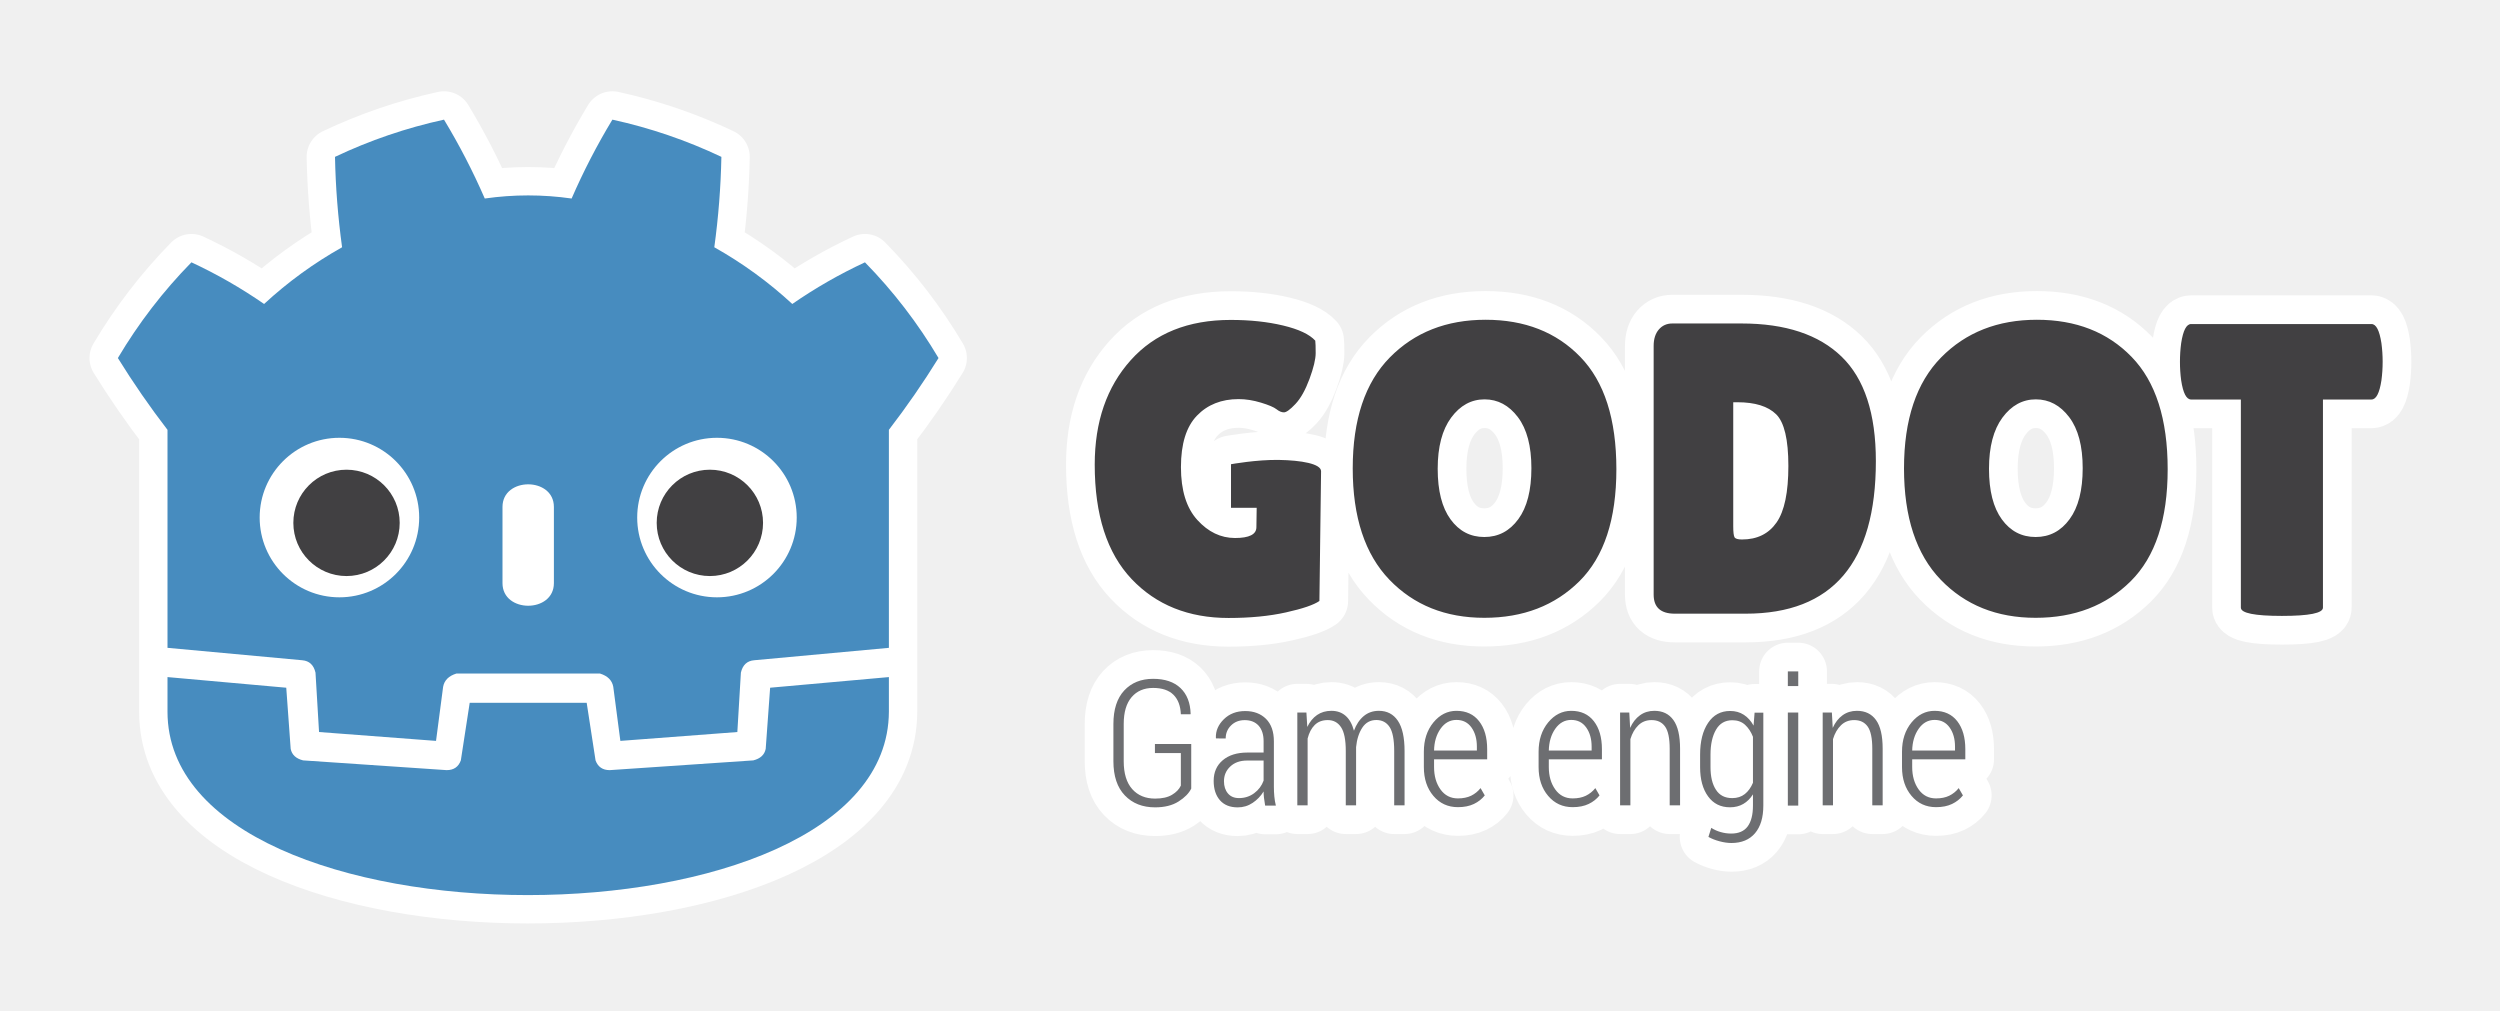
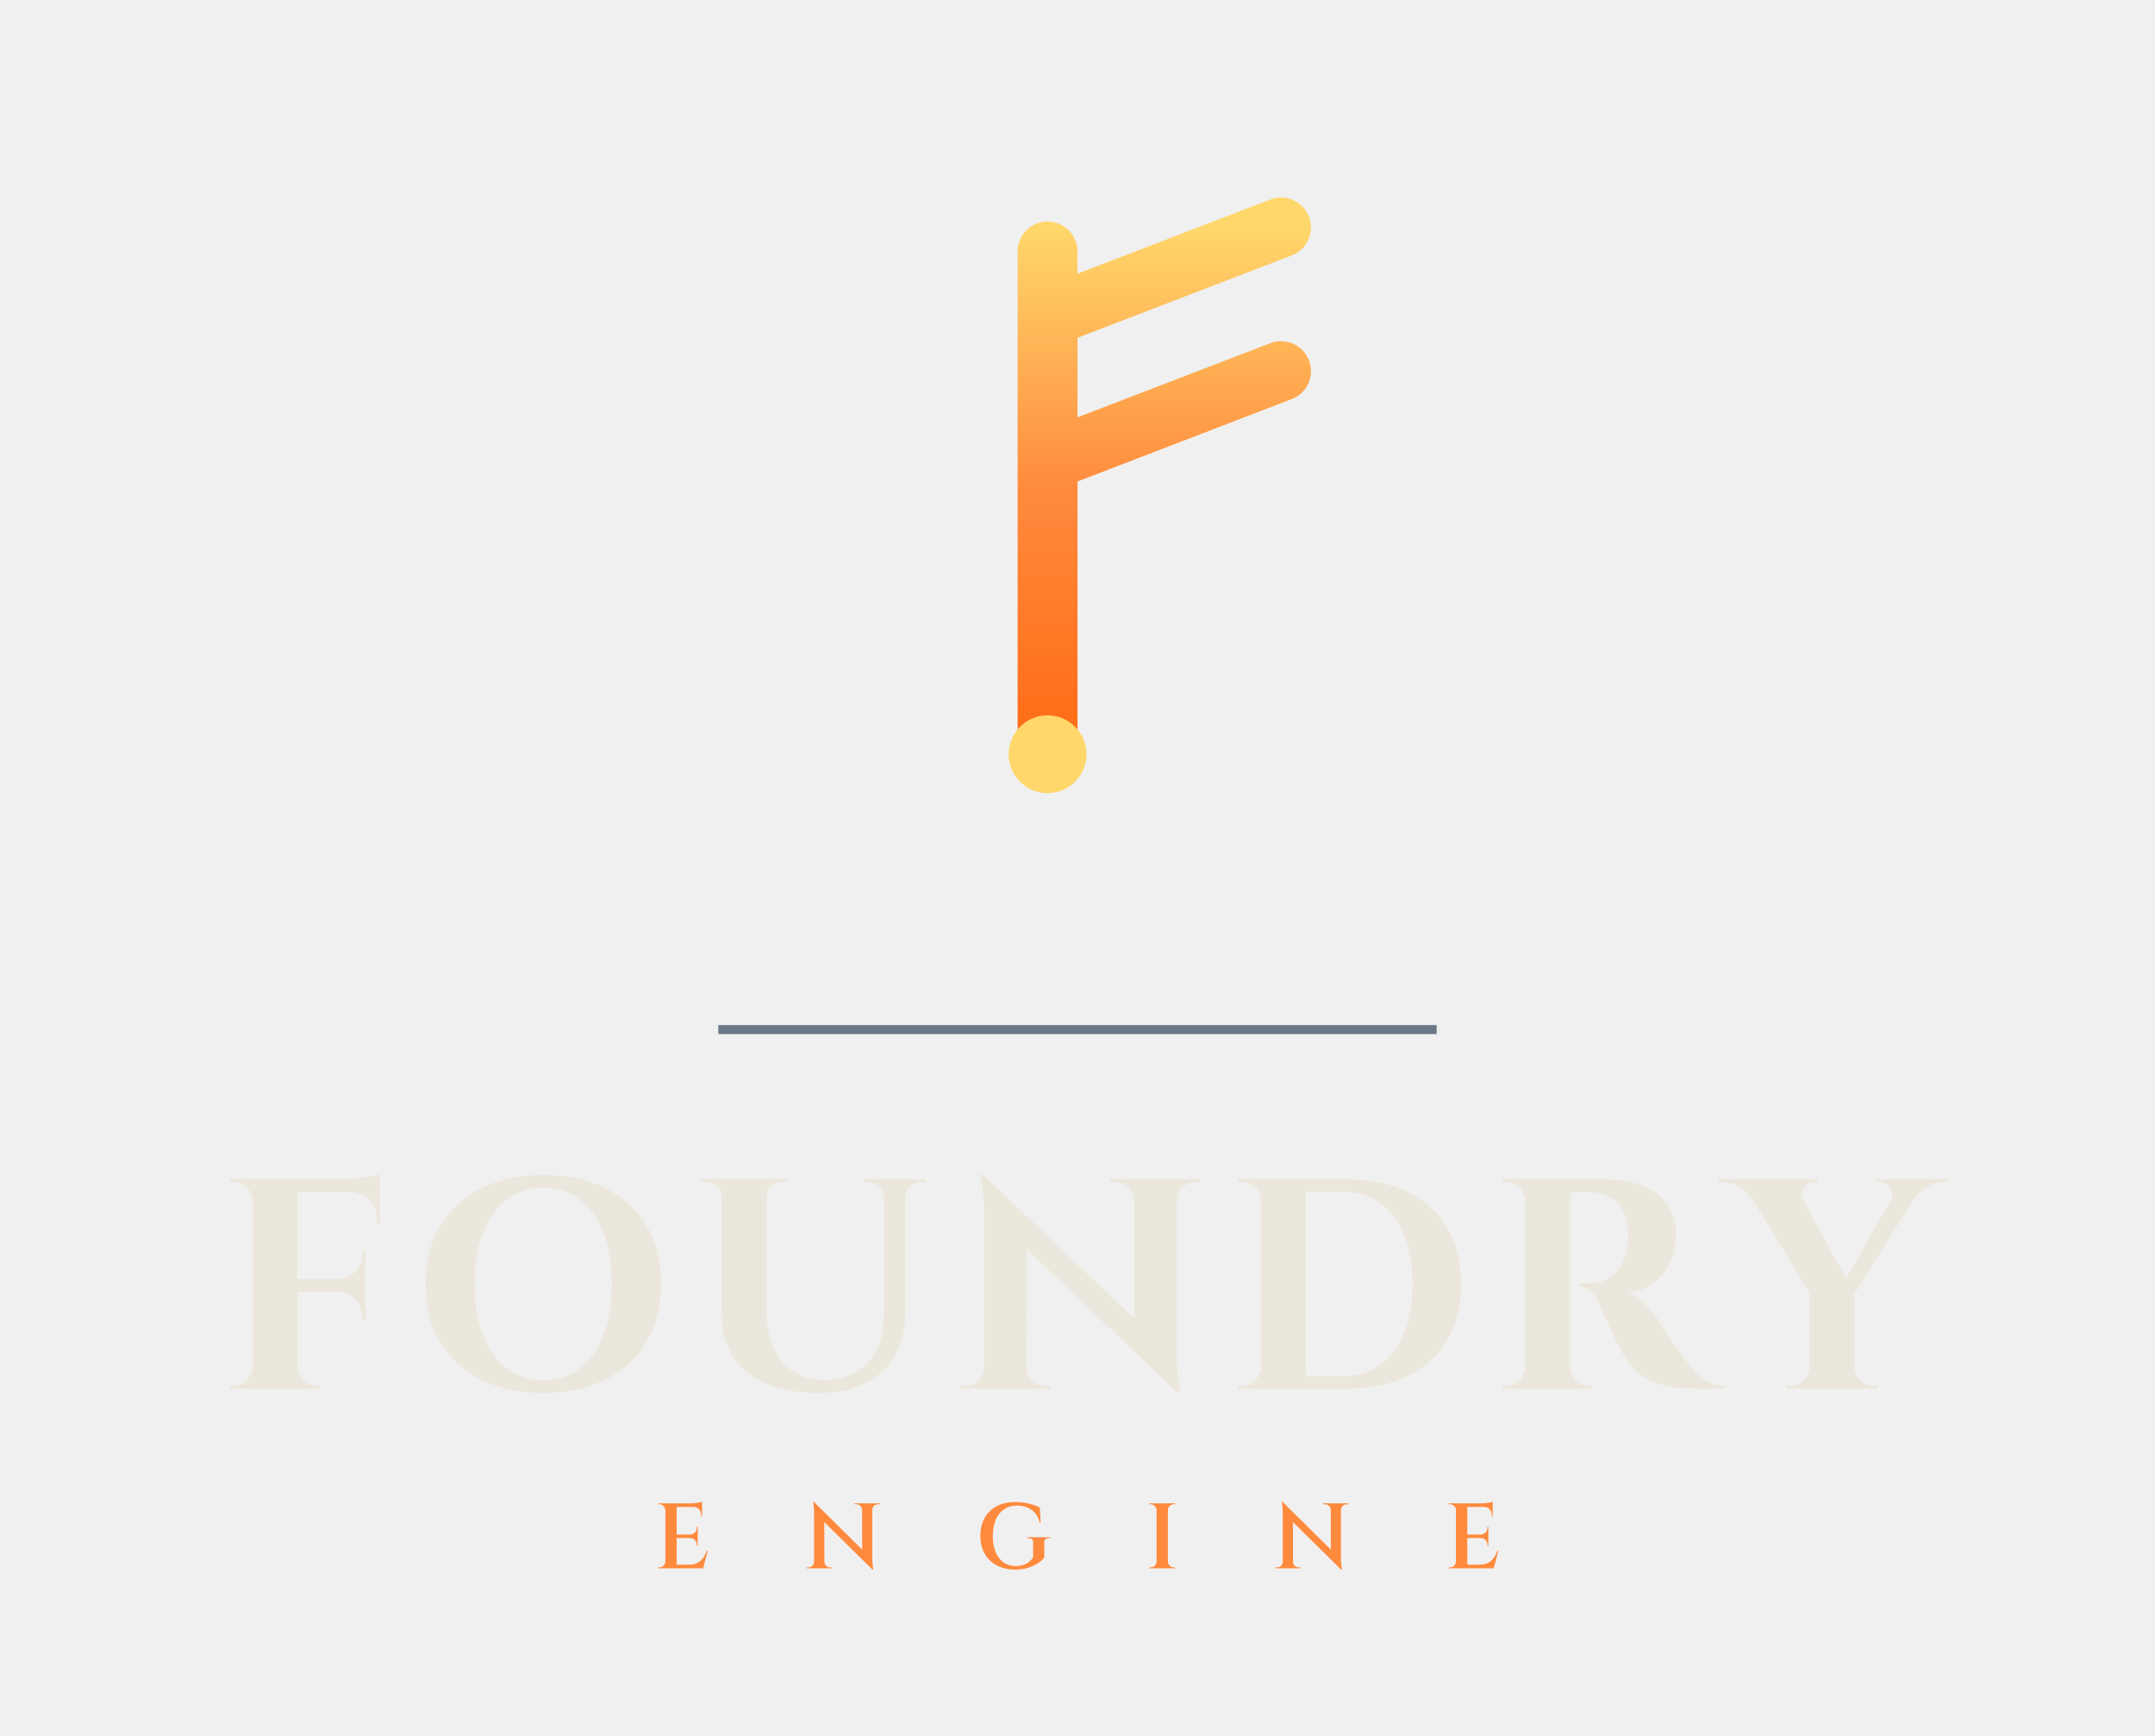
- <svg xmlns="http://www.w3.org/2000/svg" width="1024" height="414">
-   <path stroke="#fff" stroke-linejoin="round" stroke-width="23.5" d="M523.82 188.382c-9.142-.142-19.603 1.764-19.603 1.764v17.842h10.52l-.117 7.953c0 2.946-2.92 4.427-8.747 4.427-5.831 0-10.982-2.47-15.45-7.395-4.48-4.932-6.708-12.141-6.708-21.64 0-9.519 2.176-16.537 6.536-21.065 4.35-4.524 10.05-6.794 17.064-6.794 2.946 0 5.996.476 9.168 1.445 3.174.962 5.293 1.863 6.375 2.707 1.072.867 2.09 1.277 3.056 1.277.96 0 2.513-1.122 4.66-3.392 2.153-2.263 4.082-5.693 5.782-10.267 1.694-4.598 2.543-8.122 2.543-10.621 0-2.48-.054-4.19-.164-5.092-2.379-2.603-6.767-4.666-13.168-6.2-6.39-1.53-13.552-2.289-21.476-2.289-17.438 0-31.073 5.49-40.92 16.47-9.855 10.982-14.773 25.24-14.773 42.79 0 20.607 5.035 36.227 15.103 46.868 10.085 10.64 23.327 15.953 39.743 15.953 8.827 0 16.664-.76 23.51-2.289 6.853-1.523 11.41-3.088 13.676-4.67l.68-53.137c0-3.087-8.149-4.488-17.29-4.645zm84.247-24.804c-5.431 0-9.98 2.496-13.671 7.47-3.672 4.98-5.517 11.969-5.517 20.963 0 9.013 1.754 15.914 5.27 20.722 3.508 4.823 8.117 7.225 13.835 7.225 5.715 0 10.358-2.432 13.924-7.313q5.351-7.293 5.353-20.884c0-9.054-1.846-16.023-5.524-20.89q-5.51-7.292-13.67-7.293m-.083 89.477c-15.9 0-28.868-5.203-38.89-15.61q-15.016-15.624-15.017-45.592c0-19.992 5.063-35.128 15.191-45.435 10.131-10.293 23.209-15.444 39.228-15.444 16.016 0 28.954 5.058 38.795 15.204 9.858 10.126 14.778 25.477 14.778 46.009 0 20.546-5.034 35.828-15.114 45.856-10.08 10.008-23.062 15.012-38.971 15.012m101.95-88.298v50.788c0 2.37.176 3.866.515 4.493.337.624 1.358.937 3.052.937 6.232 0 10.954-2.328 14.181-6.97 3.235-4.636 4.835-12.356 4.835-23.168 0-10.817-1.674-17.865-5-21.139-3.344-3.283-8.64-4.94-15.884-4.94zm-32.599 78.798V141.681c0-2.832.704-5.067 2.126-6.724 1.413-1.632 3.25-2.461 5.521-2.461h28.357c17.994 0 31.664 4.54 40.994 13.597 9.347 9.054 14.02 23.31 14.02 42.784 0 41.66-17.778 62.486-53.326 62.486h-29.03c-5.769 0-8.662-2.597-8.662-7.808m156.544-79.977c-5.432 0-9.994 2.496-13.678 7.47q-5.507 7.471-5.508 20.963c0 9.013 1.758 15.914 5.262 20.722 3.505 4.823 8.119 7.225 13.837 7.225 5.717 0 10.363-2.432 13.924-7.313q5.354-7.293 5.355-20.884c0-9.054-1.843-16.023-5.522-20.89-3.68-4.861-8.23-7.293-13.67-7.293m-.087 89.477q-23.86 0-38.88-15.61-15.03-15.624-15.03-45.592c0-19.992 5.065-35.128 15.191-45.435 10.139-10.293 23.209-15.444 39.233-15.444 16.02 0 28.946 5.058 38.8 15.204 9.85 10.126 14.772 25.477 14.772 46.009 0 20.546-5.037 35.828-15.115 45.856-10.076 10.008-23.07 15.012-38.971 15.012m117.69-4.17c0 2.251-5.597 3.392-16.809 3.392-11.202 0-16.815-1.141-16.815-3.392v-85.248h-20.371c-1.928 0-3.286-2.597-4.077-7.818a56 56 0 0 1-.501-7.636c0-2.592.162-5.146.501-7.636.79-5.205 2.15-7.823 4.077-7.823h73.864c1.924 0 3.277 2.617 4.078 7.823.333 2.49.505 5.043.505 7.636 0 2.608-.172 5.152-.505 7.637-.8 5.22-2.154 7.817-4.078 7.817h-19.87z" />
-   <path fill="#414042" d="M523.82 188.382c-9.142-.142-19.603 1.764-19.603 1.764v17.842h10.52l-.117 7.953c0 2.946-2.92 4.427-8.747 4.427-5.831 0-10.982-2.47-15.45-7.395-4.48-4.932-6.708-12.141-6.708-21.64 0-9.519 2.176-16.537 6.536-21.065 4.35-4.524 10.05-6.794 17.064-6.794 2.946 0 5.996.476 9.168 1.445 3.174.962 5.293 1.863 6.375 2.707 1.072.867 2.09 1.277 3.056 1.277.96 0 2.513-1.122 4.66-3.392 2.153-2.263 4.082-5.693 5.782-10.267 1.694-4.598 2.543-8.122 2.543-10.621 0-2.48-.054-4.19-.164-5.092-2.379-2.603-6.767-4.666-13.168-6.2-6.39-1.53-13.552-2.289-21.476-2.289-17.438 0-31.073 5.49-40.92 16.47-9.855 10.982-14.773 25.24-14.773 42.79 0 20.607 5.035 36.227 15.103 46.868 10.085 10.64 23.327 15.953 39.743 15.953 8.827 0 16.664-.76 23.51-2.289 6.853-1.523 11.41-3.088 13.676-4.67l.68-53.137c0-3.087-8.149-4.488-17.29-4.645m84.247-24.804c-5.431 0-9.98 2.496-13.671 7.47-3.672 4.98-5.517 11.969-5.517 20.963 0 9.013 1.754 15.914 5.27 20.722 3.508 4.823 8.117 7.225 13.835 7.225 5.715 0 10.358-2.432 13.924-7.313q5.351-7.293 5.353-20.884c0-9.054-1.846-16.023-5.524-20.89q-5.51-7.292-13.67-7.293m-.083 89.477c-15.9 0-28.868-5.203-38.89-15.61q-15.016-15.624-15.017-45.592c0-19.992 5.063-35.128 15.191-45.435 10.131-10.293 23.209-15.444 39.228-15.444 16.016 0 28.954 5.058 38.795 15.204 9.858 10.126 14.778 25.477 14.778 46.009 0 20.546-5.034 35.828-15.114 45.856-10.08 10.008-23.062 15.012-38.971 15.012m101.95-88.298v50.788c0 2.37.176 3.866.515 4.493.337.624 1.358.937 3.052.937 6.232 0 10.954-2.328 14.181-6.97 3.235-4.636 4.835-12.356 4.835-23.168 0-10.817-1.674-17.865-5-21.139-3.344-3.283-8.64-4.94-15.884-4.94zm-32.599 78.798V141.681c0-2.832.704-5.067 2.126-6.724 1.413-1.632 3.25-2.461 5.521-2.461h28.357c17.994 0 31.664 4.54 40.994 13.597 9.347 9.054 14.02 23.31 14.02 42.784 0 41.66-17.778 62.486-53.326 62.486h-29.03c-5.769 0-8.662-2.597-8.662-7.808m156.544-79.977c-5.432 0-9.994 2.496-13.678 7.47q-5.507 7.471-5.508 20.963c0 9.013 1.758 15.914 5.262 20.722 3.505 4.823 8.119 7.225 13.837 7.225 5.717 0 10.363-2.432 13.924-7.313q5.354-7.293 5.355-20.884c0-9.054-1.843-16.023-5.522-20.89-3.68-4.861-8.23-7.293-13.67-7.293m-.087 89.477q-23.86 0-38.88-15.61-15.03-15.624-15.03-45.592c0-19.992 5.065-35.128 15.191-45.435 10.139-10.293 23.209-15.444 39.233-15.444 16.02 0 28.946 5.058 38.8 15.204 9.85 10.126 14.772 25.477 14.772 46.009 0 20.546-5.037 35.828-15.115 45.856-10.076 10.008-23.07 15.012-38.971 15.012m117.69-4.17c0 2.251-5.597 3.392-16.809 3.392-11.202 0-16.815-1.141-16.815-3.392v-85.248h-20.371c-1.928 0-3.286-2.597-4.077-7.818a56 56 0 0 1-.501-7.636c0-2.592.162-5.146.501-7.636.79-5.205 2.15-7.823 4.077-7.823h73.864c1.924 0 3.277 2.617 4.078 7.823.333 2.49.505 5.043.505 7.636 0 2.608-.172 5.152-.505 7.637-.8 5.22-2.154 7.817-4.078 7.817h-19.87z" />
-   <path stroke="#fff" stroke-linejoin="round" stroke-width="23.5" d="M487.93 322.997c-.94 1.926-2.664 3.691-5.188 5.289-2.52 1.607-5.722 2.406-9.611 2.406-5.132 0-9.259-1.617-12.394-4.887-3.122-3.243-4.686-7.92-4.686-14.022V296.57c0-5.97 1.473-10.548 4.431-13.743 2.95-3.17 6.903-4.78 11.84-4.78 4.824 0 8.564 1.27 11.212 3.781 2.639 2.519 4.025 6.038 4.146 10.532l-.066.2h-3.94c-.14-3.443-1.14-6.101-3.022-7.979-1.871-1.861-4.655-2.803-8.33-2.803-3.72 0-6.668 1.259-8.823 3.785-2.15 2.518-3.224 6.17-3.224 10.968v15.301q.001 7.462 3.476 11.382c2.316 2.592 5.438 3.892 9.38 3.892 2.876 0 5.19-.51 6.92-1.554 1.738-1.028 2.942-2.285 3.624-3.775V308.45h-10.618v-3.704h14.873zm19.557 3.902c2.336 0 4.416-.661 6.232-2.01 1.82-1.353 3.096-3.063 3.852-5.146v-8.224h-6.756q-4.31 0-6.896 2.442c-1.726 1.617-2.581 3.637-2.581 6.037 0 2.03.534 3.696 1.616 4.981 1.08 1.289 2.59 1.92 4.533 1.92m10.715 3.068a99 99 0 0 1-.48-3.225 22 22 0 0 1-.15-2.562 14.9 14.9 0 0 1-4.483 4.675c-1.836 1.236-3.878 1.848-6.128 1.848-3.147 0-5.567-.975-7.28-2.927-1.702-1.96-2.563-4.6-2.563-7.936 0-3.523 1.237-6.35 3.72-8.448 2.48-2.098 5.85-3.147 10.09-3.147h6.643v-4.672c0-2.686-.686-4.802-2.032-6.331-1.375-1.51-3.264-2.275-5.701-2.275-2.268 0-4.139.722-5.608 2.182-1.463 1.45-2.19 3.224-2.19 5.337l-3.944-.035-.07-.206c-.11-2.866.973-5.4 3.261-7.646 2.279-2.24 5.203-3.352 8.761-3.352 3.517 0 6.347 1.069 8.509 3.2q3.224 3.227 3.226 9.21v18.645c0 1.358.064 2.677.183 3.936a25 25 0 0 0 .627 3.729zm16.905-38.108.36 5.9c1-2.112 2.339-3.739 3.998-4.896q2.498-1.711 5.874-1.711c2.296 0 4.232.668 5.794 2.02 1.562 1.347 2.714 3.387 3.446 6.127.938-2.529 2.264-4.528 3.986-5.975 1.722-1.45 3.812-2.172 6.23-2.172 3.335 0 5.923 1.35 7.755 4.05 1.841 2.705 2.759 6.856 2.759 12.464v22.207h-4.246v-22.28c0-4.663-.645-7.946-1.9-9.834-1.261-1.89-3.071-2.842-5.41-2.842-2.462 0-4.384 1.04-5.767 3.152-1.375 2.112-2.223 4.754-2.531 7.945v23.86h-4.224v-22.258c0-4.554-.639-7.812-1.945-9.759-1.299-1.946-3.107-2.912-5.427-2.912-2.218 0-4.013.677-5.358 2.02-1.353 1.349-2.315 3.195-2.899 5.538v27.369h-4.22v-38.014zm61.457 3.021q-3.966 0-6.517 3.613c-1.705 2.415-2.585 5.392-2.656 8.938h17.537v-1.626c0-3.137-.736-5.75-2.21-7.822-1.482-2.075-3.53-3.103-6.154-3.103m.598 35.735c-4.099 0-7.451-1.543-10.055-4.621q-3.895-4.61-3.896-11.793v-6.313c0-4.798 1.303-8.798 3.912-11.979 2.616-3.167 5.758-4.75 9.441-4.75 3.983 0 7.068 1.413 9.27 4.246q3.313 4.257 3.312 11.434v4.171H587.39v3.162c0 3.68.882 6.744 2.635 9.19 1.757 2.45 4.144 3.666 7.136 3.666 2.077 0 3.888-.367 5.396-1.089a11.1 11.1 0 0 0 3.877-3.132l1.728 2.99c-1.148 1.456-2.634 2.633-4.45 3.505-1.811.868-4 1.312-6.551 1.312m46.411-35.734q-3.976 0-6.528 3.613-2.54 3.62-2.652 8.938h17.54v-1.626c0-3.137-.733-5.75-2.216-7.822-1.475-2.075-3.52-3.103-6.144-3.103m.593 35.735c-4.1 0-7.446-1.543-10.045-4.621q-3.91-4.61-3.91-11.793v-6.313c0-4.798 1.309-8.798 3.913-11.979 2.623-3.167 5.766-4.75 9.45-4.75 3.975 0 7.072 1.413 9.27 4.246 2.2 2.837 3.304 6.65 3.304 11.434v4.171h-21.755v3.162q0 5.52 2.647 9.19c1.747 2.45 4.124 3.666 7.125 3.666 2.087 0 3.888-.367 5.392-1.089a11.2 11.2 0 0 0 3.894-3.132l1.717 2.99c-1.15 1.456-2.633 2.633-4.451 3.505-1.81.868-3.997 1.312-6.55 1.312m23.189-38.755.345 6.284c1.014-2.23 2.353-3.962 4.034-5.166 1.667-1.21 3.63-1.824 5.887-1.824 3.396 0 5.998 1.256 7.804 3.78 1.826 2.518 2.73 6.434 2.73 11.749v23.191h-4.249V306.72c0-4.343-.636-7.377-1.9-9.137-1.258-1.76-3.107-2.636-5.513-2.636-2.158 0-3.968.701-5.419 2.126-1.457 1.412-2.543 3.294-3.267 5.666v27.134h-4.219V291.86zm33.27 22.395c0 3.858.73 6.926 2.213 9.208 1.465 2.304 3.695 3.443 6.671 3.443 2.04 0 3.757-.544 5.167-1.657 1.405-1.113 2.514-2.662 3.336-4.627V301.79c-.79-2.025-1.874-3.66-3.244-4.92-1.368-1.24-3.102-1.863-5.186-1.863-2.97 0-5.216 1.294-6.708 3.891-1.502 2.603-2.25 5.995-2.25 10.161zm-4.262-5.195c0-5.386 1.088-9.714 3.274-12.975 2.169-3.245 5.187-4.871 9.03-4.871 2.134 0 4.007.52 5.607 1.564 1.603 1.024 2.928 2.523 3.992 4.43l.412-5.287h3.581v38.048c0 4.871-1.13 8.646-3.4 11.317-2.271 2.66-5.499 4.009-9.666 4.009-1.5 0-3.11-.235-4.832-.691-1.724-.456-3.252-1.054-4.59-1.805l1.168-3.704a14.1 14.1 0 0 0 3.831 1.716 15.2 15.2 0 0 0 4.352.616q4.536-.001 6.71-2.905c1.452-1.961 2.18-4.798 2.18-8.553v-4.597c-1.079 1.71-2.402 3.024-3.97 3.93-1.563.912-3.39 1.368-5.448 1.368-3.818 0-6.814-1.496-8.976-4.486-2.167-2.983-3.255-6.965-3.255-11.93zm40.2 20.916h-4.266V291.86h4.266zm0-48.968h-4.266v-6.005h4.266zm13.774 10.852.346 6.284c1.016-2.23 2.35-3.962 4.027-5.166 1.677-1.21 3.643-1.824 5.89-1.824 3.397 0 6.01 1.256 7.82 3.78 1.821 2.518 2.717 6.434 2.717 11.749v23.191h-4.248V306.72c0-4.343-.635-7.377-1.897-9.137-1.268-1.76-3.103-2.636-5.517-2.636-2.157 0-3.962.701-5.412 2.126-1.455 1.412-2.545 3.294-3.266 5.666v27.134h-4.224V291.86zm42.074 3.021q-3.978 0-6.518 3.613-2.547 3.62-2.66 8.938h17.54v-1.626c0-3.137-.731-5.75-2.21-7.822-1.476-2.075-3.525-3.103-6.152-3.103m.602 35.735c-4.11 0-7.456-1.543-10.048-4.621q-3.903-4.61-3.903-11.793v-6.313c0-4.798 1.302-8.798 3.91-11.979q3.924-4.75 9.439-4.75c3.978 0 7.077 1.413 9.283 4.246 2.197 2.837 3.3 6.65 3.3 11.434v4.171h-21.76v3.162c0 3.68.887 6.744 2.642 9.19 1.754 2.45 4.133 3.666 7.137 3.666 2.08 0 3.88-.367 5.382-1.089a11.16 11.16 0 0 0 3.897-3.132l1.725 2.99c-1.156 1.456-2.64 2.633-4.454 3.505-1.81.868-3.998 1.312-6.55 1.312" />
-   <path fill="#6d6e71" d="M487.93 322.997c-.94 1.926-2.664 3.691-5.188 5.289-2.52 1.607-5.722 2.406-9.611 2.406-5.132 0-9.259-1.617-12.394-4.887-3.122-3.243-4.686-7.92-4.686-14.022V296.57c0-5.97 1.473-10.548 4.431-13.743 2.95-3.17 6.903-4.78 11.84-4.78 4.824 0 8.564 1.27 11.212 3.781 2.639 2.519 4.025 6.038 4.146 10.532l-.066.2h-3.94c-.14-3.443-1.14-6.101-3.022-7.979-1.871-1.861-4.655-2.803-8.33-2.803-3.72 0-6.668 1.259-8.823 3.785-2.15 2.518-3.224 6.17-3.224 10.968v15.301q.001 7.462 3.476 11.382c2.316 2.592 5.438 3.892 9.38 3.892 2.876 0 5.19-.51 6.92-1.554 1.738-1.028 2.942-2.285 3.624-3.775V308.45h-10.618v-3.704h14.873zm19.557 3.902c2.336 0 4.416-.661 6.232-2.01 1.82-1.353 3.096-3.063 3.852-5.146v-8.224h-6.756q-4.31 0-6.896 2.442c-1.726 1.617-2.581 3.637-2.581 6.037 0 2.03.534 3.696 1.616 4.981 1.08 1.289 2.59 1.92 4.533 1.92m10.715 3.068a99 99 0 0 1-.48-3.225 22 22 0 0 1-.15-2.562 14.9 14.9 0 0 1-4.483 4.675c-1.836 1.236-3.878 1.848-6.128 1.848-3.147 0-5.567-.975-7.28-2.927-1.702-1.96-2.563-4.6-2.563-7.936 0-3.523 1.237-6.35 3.72-8.448 2.48-2.098 5.85-3.147 10.09-3.147h6.643v-4.672c0-2.686-.686-4.802-2.032-6.331-1.375-1.51-3.264-2.275-5.701-2.275-2.268 0-4.139.722-5.608 2.182-1.463 1.45-2.19 3.224-2.19 5.337l-3.944-.035-.07-.206c-.11-2.866.973-5.4 3.261-7.646 2.279-2.24 5.203-3.352 8.761-3.352 3.517 0 6.347 1.069 8.509 3.2q3.224 3.227 3.226 9.21v18.645c0 1.358.064 2.677.183 3.936a25 25 0 0 0 .627 3.729zm16.905-38.108.36 5.9c1-2.112 2.339-3.739 3.998-4.896q2.498-1.711 5.874-1.711c2.296 0 4.232.668 5.794 2.02 1.562 1.347 2.714 3.387 3.446 6.127.938-2.529 2.264-4.528 3.986-5.975 1.722-1.45 3.812-2.172 6.23-2.172 3.335 0 5.923 1.35 7.755 4.05 1.841 2.705 2.759 6.856 2.759 12.464v22.207h-4.246v-22.28c0-4.663-.645-7.946-1.9-9.834-1.261-1.89-3.071-2.842-5.41-2.842-2.462 0-4.384 1.04-5.767 3.152-1.375 2.112-2.223 4.754-2.531 7.945v23.86h-4.224v-22.258c0-4.554-.639-7.812-1.945-9.759-1.299-1.946-3.107-2.912-5.427-2.912-2.218 0-4.013.677-5.358 2.02-1.353 1.349-2.315 3.195-2.899 5.538v27.369h-4.22v-38.014zm61.457 3.021q-3.966 0-6.517 3.613c-1.705 2.415-2.585 5.392-2.656 8.938h17.537v-1.626c0-3.137-.736-5.75-2.21-7.822-1.482-2.075-3.53-3.103-6.154-3.103m.598 35.735c-4.099 0-7.451-1.543-10.055-4.621q-3.895-4.61-3.896-11.793v-6.313c0-4.798 1.303-8.798 3.912-11.979 2.616-3.167 5.758-4.75 9.441-4.75 3.983 0 7.068 1.413 9.27 4.246q3.313 4.257 3.312 11.434v4.171H587.39v3.162c0 3.68.882 6.744 2.635 9.19 1.757 2.45 4.144 3.666 7.136 3.666 2.077 0 3.888-.367 5.396-1.089a11.1 11.1 0 0 0 3.877-3.132l1.728 2.99c-1.148 1.456-2.634 2.633-4.45 3.505-1.811.868-4 1.312-6.551 1.312m46.411-35.734q-3.976 0-6.528 3.613-2.54 3.62-2.652 8.938h17.54v-1.626c0-3.137-.733-5.75-2.216-7.822-1.475-2.075-3.52-3.103-6.144-3.103m.593 35.735c-4.1 0-7.446-1.543-10.045-4.621q-3.91-4.61-3.91-11.793v-6.313c0-4.798 1.309-8.798 3.913-11.979 2.623-3.167 5.766-4.75 9.45-4.75 3.975 0 7.072 1.413 9.27 4.246 2.2 2.837 3.304 6.65 3.304 11.434v4.171h-21.755v3.162q0 5.52 2.647 9.19c1.747 2.45 4.124 3.666 7.125 3.666 2.087 0 3.888-.367 5.392-1.089a11.2 11.2 0 0 0 3.894-3.132l1.717 2.99c-1.15 1.456-2.633 2.633-4.451 3.505-1.81.868-3.997 1.312-6.55 1.312m23.189-38.755.345 6.284c1.014-2.23 2.353-3.962 4.034-5.166 1.667-1.21 3.63-1.824 5.887-1.824 3.396 0 5.998 1.256 7.804 3.78 1.826 2.518 2.73 6.434 2.73 11.749v23.191h-4.249V306.72c0-4.343-.636-7.377-1.9-9.137-1.258-1.76-3.107-2.636-5.513-2.636-2.158 0-3.968.701-5.419 2.126-1.457 1.412-2.543 3.294-3.267 5.666v27.134h-4.219V291.86zm33.27 22.395c0 3.858.73 6.926 2.213 9.208 1.465 2.304 3.695 3.443 6.671 3.443 2.04 0 3.757-.544 5.167-1.657 1.405-1.113 2.514-2.662 3.336-4.627V301.79c-.79-2.025-1.874-3.66-3.244-4.92-1.368-1.24-3.102-1.863-5.186-1.863-2.97 0-5.216 1.294-6.708 3.891-1.502 2.603-2.25 5.995-2.25 10.161zm-4.262-5.195c0-5.386 1.088-9.714 3.274-12.975 2.169-3.245 5.187-4.871 9.03-4.871 2.134 0 4.007.52 5.607 1.564 1.603 1.024 2.928 2.523 3.992 4.43l.412-5.287h3.581v38.048c0 4.871-1.13 8.646-3.4 11.317-2.271 2.66-5.499 4.009-9.666 4.009-1.5 0-3.11-.235-4.832-.691-1.724-.456-3.252-1.054-4.59-1.805l1.168-3.704a14.1 14.1 0 0 0 3.831 1.716 15.2 15.2 0 0 0 4.352.616q4.536-.001 6.71-2.905c1.452-1.961 2.18-4.798 2.18-8.553v-4.597c-1.079 1.71-2.402 3.024-3.97 3.93-1.563.912-3.39 1.368-5.448 1.368-3.818 0-6.814-1.496-8.976-4.486-2.167-2.983-3.255-6.965-3.255-11.93zm40.2 20.916h-4.266V291.86h4.266zm0-48.968h-4.266v-6.005h4.266zm13.774 10.852.346 6.284c1.016-2.23 2.35-3.962 4.027-5.166 1.677-1.21 3.643-1.824 5.89-1.824 3.397 0 6.01 1.256 7.82 3.78 1.821 2.518 2.717 6.434 2.717 11.749v23.191h-4.248V306.72c0-4.343-.635-7.377-1.897-9.137-1.268-1.76-3.103-2.636-5.517-2.636-2.157 0-3.962.701-5.412 2.126-1.455 1.412-2.545 3.294-3.266 5.666v27.134h-4.224V291.86zm42.074 3.021q-3.978 0-6.518 3.613-2.547 3.62-2.66 8.938h17.54v-1.626c0-3.137-.731-5.75-2.21-7.822-1.476-2.075-3.525-3.103-6.152-3.103m.602 35.735c-4.11 0-7.456-1.543-10.048-4.621q-3.903-4.61-3.903-11.793v-6.313c0-4.798 1.302-8.798 3.91-11.979q3.924-4.75 9.439-4.75c3.978 0 7.077 1.413 9.283 4.246 2.197 2.837 3.3 6.65 3.3 11.434v4.171h-21.76v3.162c0 3.68.887 6.744 2.642 9.19 1.754 2.45 4.133 3.666 7.137 3.666 2.08 0 3.88-.367 5.382-1.089a11.16 11.16 0 0 0 3.897-3.132l1.725 2.99c-1.156 1.456-2.64 2.633-4.454 3.505-1.81.868-3.998 1.312-6.55 1.312" />
-   <g fill="#fff" transform="translate(30.492 21.054)scale(.363)">
-     <path d="M105 673v33q407 354 814 0v-33z" />
-     <path fill="none" stroke="#fff" stroke-linejoin="round" stroke-width="64" d="M105 745c0 276 813 276 814 0V427q30-39 56-81-35-59-83-108-43 20-82 47-40-37-88-64 7-51 8-102-59-28-123-42-26 43-46 89-49-7-98 0-20-46-46-89-64 14-123 42 1 51 8 102-48 27-88 64-39-27-82-47-48 49-83 108 26 42 56 81v318z" />
-     <path fill="#478cbf" d="m105 673 152 14q12 1 15 14l4 67 132 10 8-61q2-11 15-15h162q13 4 15 15l8 61 132-10 4-67q3-13 15-14l152-14V427q30-39 56-81-35-59-83-108-43 20-82 47-40-37-88-64 7-51 8-102-59-28-123-42-26 43-46 89-49-7-98 0-20-46-46-89-64 14-123 42 1 51 8 102-48 27-88 64-39-27-82-47-48 49-83 108 26 42 56 81zm0 33v39c0 276 813 276 814 0v-39l-134 12-5 69q-2 10-14 13l-162 11q-12 0-16-11l-10-65H446l-10 65q-4 11-16 11l-162-11q-12-3-14-13l-5-69z" />
-     <path d="M483 600c0 34 58 34 58 0v-86c0-34-58-34-58 0z" />
-     <circle cx="725" cy="526" r="90" />
-     <circle cx="299" cy="526" r="90" />
+ <svg xmlns="http://www.w3.org/2000/svg" aria-label="Foundry Engine" viewBox="0 0 360 290">
+   <defs>
+     <linearGradient id="a" x1="0" x2="0" y1="0" y2="1">
+       <stop offset="0" stop-color="#ffd76b" />
+       <stop offset=".5" stop-color="#ff8a3d" />
+       <stop offset="1" stop-color="#ff6a13" />
+     </linearGradient>
+   </defs>
+   <g transform="translate(130 22)">
+     <path fill="none" stroke="url(#a)" stroke-linecap="round" stroke-linejoin="round" stroke-width="10" d="M45 20 45 104M45 31 84 16M45 55 84 40" />
+     <circle cx="45" cy="104" r="6.5" fill="#ffd76b" />
  </g>
-   <g fill="#414042" transform="translate(30.492 21.054)scale(.363)">
-     <circle cx="307" cy="532" r="60" />
-     <circle cx="717" cy="532" r="60" />
-   </g>
+   <path stroke="#6b7686" stroke-width="1.5" d="M120 172 240 172" />
+   <path fill="#ece7dc" d="M 11.9 -70 L 26.9 -70 L 26.9 0 L 11.9 0 L 11.9 -70 M 26.6 -36.6 L 49.6 -36.6 L 49.6 -32.4 L 26.6 -32.4 L 26.6 -36.6 M 26.6 -70 L 54.5 -70 L 54.5 -65.7 L 26.6 -65.7 L 26.6 -70 M 40.1 -32.6 L 49.6 -32.6 L 49.6 -23 L 48.6 -23 L 48.6 -23.8 Q 48.6 -27.5 46.2 -29.9 Q 43.8 -32.3 40.1 -32.4 L 40.1 -32.4 L 40.1 -32.6 M 48.6 -46 L 49.6 -46 L 49.6 -36.4 L 40.1 -36.4 L 40.1 -36.6 Q 43.8 -36.7 46.2 -39.15 Q 48.6 -41.6 48.6 -45.3 L 48.6 -45.3 L 48.6 -46 M 43.7 -66 L 54.5 -66 L 54.5 -54.9 L 53.5 -54.9 L 53.5 -55.9 Q 53.5 -60.4 50.85 -63.05 Q 48.2 -65.7 43.7 -65.7 L 43.7 -65.7 L 43.7 -66 M 54.5 -71.8 L 54.5 -71.8 L 54.5 -68.9 L 42.3 -70 Q 44.5 -70 46.95 -70.3 Q 49.4 -70.6 51.5 -71 Q 53.6 -71.4 54.5 -71.8 M 11.9 -7.3 L 12.2 -7.3 L 12.2 0 L 4.2 0 L 4.2 -1 Q 4.2 -1 4.85 -1 Q 5.5 -1 5.5 -1 L 5.5 -1 Q 8.1 -1 9.95 -2.85 Q 11.8 -4.7 11.9 -7.3 L 11.9 -7.3 M 12.2 -70 L 12.2 -62.7 L 11.9 -62.7 Q 11.8 -65.3 9.95 -67.15 Q 8.1 -69 5.5 -69 L 5.5 -69 Q 5.5 -69 4.85 -69 Q 4.2 -69 4.2 -69 L 4.2 -69 L 4.2 -70 L 12.2 -70 M 26.6 0 L 26.6 -7.3 L 26.9 -7.3 Q 27 -4.7 28.85 -2.85 Q 30.7 -1 33.3 -1 L 33.3 -1 Q 33.3 -1 33.9 -1 Q 34.5 -1 34.6 -1 L 34.6 -1 L 34.6 0 L 26.6 0 M 109 -71.4 L 109 -71.4 Q 121 -71.4 129.85 -66.95 Q 138.7 -62.5 143.55 -54.4 Q 148.4 -46.3 148.4 -35 L 148.4 -35 Q 148.4 -23.8 143.55 -15.65 Q 138.7 -7.5 129.85 -3.05 Q 121 1.4 109 1.4 L 109 1.4 Q 97 1.4 88.15 -3.05 Q 79.3 -7.5 74.5 -15.6 Q 69.7 -23.7 69.7 -35 L 69.7 -35 Q 69.7 -46.2 74.5 -54.35 Q 79.3 -62.5 88.15 -66.95 Q 97 -71.4 109 -71.4 M 109 -2.8 L 109 -2.8 Q 116.1 -2.8 121.2 -6.75 Q 126.3 -10.7 129.1 -17.9 Q 131.9 -25.1 131.9 -35 L 131.9 -35 Q 131.9 -44.9 129.1 -52.1 Q 126.3 -59.3 121.2 -63.25 Q 116.1 -67.2 109 -67.2 L 109 -67.2 Q 102 -67.2 96.85 -63.25 Q 91.7 -59.3 88.9 -52.1 Q 86.1 -44.9 86.1 -35 L 86.1 -35 Q 86.1 -25.1 88.9 -17.9 Q 91.7 -10.7 96.85 -6.75 Q 102 -2.8 109 -2.8 M 168.6 -70 L 183.6 -70 L 183.6 -26 Q 183.6 -18.9 185.95 -13.7 Q 188.3 -8.5 192.65 -5.7 Q 197 -2.9 203 -2.9 L 203 -2.9 Q 209.1 -2.9 213.55 -5.55 Q 218 -8.2 220.4 -13.1 Q 222.8 -18 222.8 -24.7 L 222.8 -24.7 L 222.8 -70 L 230 -70 L 230 -25.3 Q 230 -17.1 226.55 -11.1 Q 223.1 -5.1 216.65 -1.85 Q 210.2 1.4 201.1 1.4 L 201.1 1.4 Q 190.5 1.4 183.2 -1.85 Q 175.9 -5.1 172.25 -11.05 Q 168.6 -17 168.6 -25.2 L 168.6 -25.2 L 168.6 -70 M 161.7 -70 L 168.9 -70 L 168.9 -64 L 168.6 -64 Q 168.6 -66.2 167.05 -67.6 Q 165.5 -69 163.3 -69 L 163.3 -69 Q 163.3 -69 162.5 -69 Q 161.7 -69 161.7 -69 L 161.7 -69 L 161.7 -70 M 183.4 -70 L 190.5 -70 L 190.5 -69 Q 190.5 -69 189.7 -69 Q 188.9 -69 188.9 -69 L 188.9 -69 Q 186.7 -69 185.15 -67.6 Q 183.6 -66.2 183.6 -64 L 183.6 -64 L 183.4 -64 L 183.4 -70 M 215.9 -70 L 223.1 -70 L 223.1 -64 L 222.8 -64 Q 222.8 -66.2 221.25 -67.6 Q 219.7 -69 217.5 -69 L 217.5 -69 Q 217.5 -69 216.7 -69 Q 215.9 -69 215.9 -69 L 215.9 -69 L 215.9 -70 M 229.8 -70 L 236.9 -70 L 236.9 -69 Q 236.9 -69 236.1 -69 Q 235.3 -69 235.3 -69 L 235.3 -69 Q 233.1 -69 231.55 -67.6 Q 230 -66.2 230 -64 L 230 -64 L 229.8 -64 L 229.8 -70 M 257.2 -59.3 L 256 -71.5 L 319.8 -10.7 L 321 1.4 L 257.2 -59.3 M 256.2 -7.1 L 256.5 -7.1 L 256.5 0 L 248.2 0 L 248.2 -1 Q 248.2 -1 249.1 -1 Q 250 -1 250.1 -1 L 250.1 -1 Q 252.6 -1 254.4 -2.8 Q 256.2 -4.6 256.2 -7.1 L 256.2 -7.1 M 270.2 -7.1 L 270.5 -7.1 Q 270.5 -4.6 272.3 -2.8 Q 274.1 -1 276.6 -1 L 276.6 -1 Q 276.7 -1 277.6 -1 Q 278.5 -1 278.5 -1 L 278.5 -1 L 278.5 0 L 270.2 0 L 270.2 -7.1 M 255 -71.5 L 256 -71.5 L 270.4 -56.2 L 270.5 0 L 256.2 0 L 256.2 -59 Q 256.2 -64.6 255.6 -68.05 Q 255 -71.5 255 -71.5 L 255 -71.5 M 306.5 -70 L 320.7 -70 L 320.7 -11.4 Q 320.7 -7.7 321 -4.75 Q 321.3 -1.8 321.6 -0.2 Q 321.9 1.4 321.9 1.4 L 321.9 1.4 L 321 1.4 L 306.5 -14.8 L 306.5 -70 M 320.4 -70 L 328.7 -70 L 328.7 -69 Q 328.7 -69 327.8 -69 Q 326.9 -69 326.9 -69 L 326.9 -69 Q 324.4 -69 322.6 -67.25 Q 320.8 -65.5 320.7 -62.9 L 320.7 -62.9 L 320.4 -62.9 L 320.4 -70 M 298.4 -69 L 298.4 -70 L 306.7 -70 L 306.7 -62.9 L 306.5 -62.9 Q 306.4 -65.5 304.65 -67.25 Q 302.9 -69 300.3 -69 L 300.3 -69 Q 300.3 -69 299.4 -69 Q 298.5 -69 298.4 -69 L 298.4 -69 M 352.5 -70 L 377.4 -70 Q 389.2 -70 397.8 -65.75 Q 406.4 -61.5 411.05 -53.65 Q 415.7 -45.8 415.7 -35 L 415.7 -35 Q 415.7 -24.2 411.05 -16.35 Q 406.4 -8.5 397.8 -4.25 Q 389.2 0 377.4 0 L 377.4 0 L 353.6 0 L 353.5 -4.2 Q 356.4 -4.2 359.55 -4.2 Q 362.7 -4.2 365.7 -4.2 Q 368.7 -4.2 371.05 -4.2 Q 373.4 -4.2 374.8 -4.2 Q 376.2 -4.2 376.2 -4.2 L 376.2 -4.2 Q 383.4 -4.2 388.6 -7.95 Q 393.8 -11.7 396.6 -18.6 Q 399.4 -25.5 399.4 -35 L 399.4 -35 Q 399.4 -44.5 396.6 -51.4 Q 393.8 -58.3 388.6 -62.05 Q 383.4 -65.8 376.2 -65.8 L 376.2 -65.8 Q 376.2 -65.8 374.75 -65.8 Q 373.3 -65.8 370.8 -65.8 Q 368.3 -65.8 365.2 -65.8 Q 362.1 -65.8 358.8 -65.8 Q 355.5 -65.8 352.5 -65.8 L 352.5 -65.8 L 352.5 -70 M 348.8 -70 L 363.8 -70 L 363.8 0 L 348.8 0 L 348.8 -70 M 348.8 -7.3 L 349.1 -7.3 L 349.1 0 L 341.1 0 L 341.1 -1 Q 341.1 -1 341.75 -1 Q 342.4 -1 342.4 -1 L 342.4 -1 Q 345 -1 346.85 -2.85 Q 348.7 -4.7 348.8 -7.3 L 348.8 -7.3 M 349.1 -70 L 349.1 -62.7 L 348.8 -62.7 Q 348.8 -65.3 346.9 -67.15 Q 345 -69 342.4 -69 L 342.4 -69 Q 342.4 -69 341.8 -69 Q 341.2 -69 341.2 -69 L 341.2 -69 L 341.1 -70 L 349.1 -70 M 450.8 -70 L 450.8 -70 L 463.7 -70 Q 468.2 -70 472.5 -69 Q 476.8 -68 480.15 -65.8 Q 483.5 -63.6 485.5 -60 Q 487.5 -56.4 487.5 -51.1 L 487.5 -51.1 Q 487.5 -46.9 485.75 -42.75 Q 484 -38.6 480.4 -35.65 Q 476.8 -32.7 471.1 -32.1 L 471.1 -32.1 Q 474.3 -31.1 476.95 -28.5 Q 479.6 -25.9 481.3 -23.3 L 481.3 -23.3 Q 481.4 -23.1 482.45 -21.5 Q 483.5 -19.9 485.05 -17.55 Q 486.6 -15.2 488.3 -12.8 Q 490 -10.4 491.4 -8.6 L 491.4 -8.6 Q 493.6 -5.9 495.4 -4.25 Q 497.2 -2.6 499.2 -1.85 Q 501.2 -1.1 503.8 -1 L 503.8 -1 L 503.8 0 L 494 0 Q 488.6 0 484.2 -0.95 Q 479.8 -1.9 476.4 -4.2 Q 473 -6.5 470.5 -10.4 L 470.5 -10.4 Q 469.7 -11.6 468.75 -13.45 Q 467.8 -15.3 466.8 -17.4 Q 465.8 -19.5 464.85 -21.45 Q 463.9 -23.4 463.2 -25 Q 462.5 -26.6 462.2 -27.5 L 462.2 -27.5 Q 460.9 -30.7 459.15 -32.3 Q 457.4 -33.9 455.4 -34.2 L 455.4 -34.2 L 455.4 -35.2 Q 455.7 -35.2 456.6 -35.2 Q 457.5 -35.2 458.5 -35.2 L 458.5 -35.2 Q 461.2 -35.2 463.75 -36.3 Q 466.3 -37.4 468.3 -39.9 Q 470.3 -42.4 471.1 -46.8 L 471.1 -46.8 Q 471.3 -47.7 471.45 -48.9 Q 471.6 -50.1 471.5 -51.6 L 471.5 -51.6 Q 471.2 -58.8 467.9 -62.15 Q 464.6 -65.5 459.7 -65.6 L 459.7 -65.6 Q 458.3 -65.7 456.65 -65.65 Q 455 -65.6 453.65 -65.6 Q 452.3 -65.6 451.8 -65.6 L 451.8 -65.6 Q 451.8 -65.7 451.55 -66.75 Q 451.3 -67.8 451.05 -68.9 Q 450.8 -70 450.8 -70 M 437.1 -70 L 452.1 -70 L 452.1 0 L 437.1 0 L 437.1 -70 M 437.1 -7.3 L 437.4 -7.3 L 437.4 0 L 429.4 0 L 429.4 -1 Q 429.5 -1 430.05 -1 Q 430.6 -1 430.7 -1 L 430.7 -1 Q 433.3 -1 435.15 -2.85 Q 437 -4.7 437.1 -7.3 L 437.1 -7.3 M 437.4 -70 L 437.4 -62.7 L 437.1 -62.7 Q 437 -65.3 435.15 -67.15 Q 433.3 -69 430.7 -69 L 430.7 -69 Q 430.6 -69 430.05 -69 Q 429.5 -69 429.4 -69 L 429.4 -69 L 429.4 -70 L 437.4 -70 M 451.8 0 L 451.8 -7.3 L 452.1 -7.3 Q 452.1 -4.7 454 -2.85 Q 455.9 -1 458.5 -1 L 458.5 -1 Q 458.7 -1 459.2 -1 Q 459.7 -1 459.7 -1 L 459.7 -1 L 459.7 0 L 451.8 0 M 509 -69.9 L 526.1 -69.9 L 546.6 -32.7 L 532.4 -31.3 L 509 -69.9 M 532.1 -32.2 L 547.1 -32.2 L 547.1 0 L 532.1 0 L 532.1 -32.2 M 541 -31.2 L 563.2 -69.9 L 571 -69.9 L 546.1 -30.2 L 541 -31.2 M 566.8 -63.1 L 559.1 -62.8 Q 560 -64.2 559.6 -65.65 Q 559.2 -67.1 558.1 -68.05 Q 557 -69 555.6 -69 L 555.6 -69 Q 555.6 -69 555 -69 Q 554.4 -69 554.4 -69 L 554.4 -69 L 554.4 -70 L 578.3 -70 L 578.3 -69 L 576.9 -69 Q 573.8 -69 571.05 -67.2 Q 568.3 -65.4 566.8 -63.1 L 566.8 -63.1 M 530 -62.8 L 530 -62.8 L 513.1 -63.1 Q 511.7 -65.4 509 -67.2 Q 506.3 -69 503.1 -69 L 503.1 -69 L 501.7 -69 L 501.7 -70 L 534.8 -70 L 534.8 -69 Q 534.8 -69 534.15 -69 Q 533.5 -69 533.5 -69 L 533.5 -69 Q 531.3 -69 530.15 -66.95 Q 529 -64.9 530 -62.8 M 532.1 -7.3 L 532.4 -7.3 L 532.4 0 L 524.4 0 L 524.4 -1 Q 524.4 -1 525 -1 Q 525.6 -1 525.7 -1 L 525.7 -1 Q 528.3 -1 530.15 -2.85 Q 532 -4.7 532.1 -7.3 L 532.1 -7.3 M 546.8 0 L 546.8 -7.3 L 547.1 -7.3 Q 547.1 -4.7 549 -2.85 Q 550.9 -1 553.5 -1 L 553.5 -1 Q 553.5 -1 554.1 -1 Q 554.7 -1 554.7 -1 L 554.7 -1 L 554.7 0 L 546.8 0" transform="matrix(.5 0 0 .5 36.25 232)" />
+   <path fill="#ff8a3d" d="M 12.5 -70 L 24.7 -70 L 24.7 0 L 12.5 0 L 12.5 -70 M 24.4 -3.9 L 51.2 -3.9 L 52.9 0 L 24.4 0 L 24.4 -3.9 M 24.4 -36.4 L 47.4 -36.4 L 47.4 -32.6 L 24.4 -32.6 L 24.4 -36.4 M 24.4 -70 L 52.1 -70 L 52.1 -66.1 L 24.4 -66.1 L 24.4 -70 M 57.2 -19 L 58.2 -19 L 53.2 0 L 34.5 0 L 38.1 -3.9 Q 43.2 -3.9 46.9 -5.75 Q 50.6 -7.6 53.1 -11.05 Q 55.6 -14.5 57.2 -19 L 57.2 -19 M 39.1 -32.8 L 47.4 -32.8 L 47.4 -24.2 L 46.4 -24.2 L 46.4 -25.3 Q 46.4 -28.4 44.3 -30.5 Q 42.2 -32.6 39.1 -32.6 L 39.1 -32.6 L 39.1 -32.8 M 46.4 -44.8 L 47.4 -44.8 L 47.4 -36.2 L 39.1 -36.2 L 39.1 -36.4 Q 42.2 -36.5 44.3 -38.6 Q 46.4 -40.7 46.4 -43.8 L 46.4 -43.8 L 46.4 -44.8 M 42.3 -66.4 L 52.1 -66.4 L 52.1 -56 L 51.1 -56 L 51.1 -57.4 Q 51.1 -61.2 48.7 -63.65 Q 46.3 -66.1 42.3 -66.2 L 42.3 -66.2 L 42.3 -66.4 M 52.1 -71.8 L 52.1 -71.8 L 52.1 -68.9 L 39.9 -70 Q 42.1 -70 44.55 -70.3 Q 47 -70.6 49.1 -71 Q 51.2 -71.4 52.1 -71.8 M 12.5 -7.3 L 12.8 -7.3 L 12.8 0 L 4.8 0 L 4.8 -1 Q 4.8 -1 5.45 -1 Q 6.1 -1 6.1 -1 L 6.1 -1 Q 8.7 -1 10.55 -2.85 Q 12.4 -4.7 12.5 -7.3 L 12.5 -7.3 M 12.8 -70 L 12.8 -62.7 L 12.5 -62.7 Q 12.4 -65.3 10.55 -67.15 Q 8.7 -69 6.1 -69 L 6.1 -69 Q 6.1 -69 5.45 -69 Q 4.8 -69 4.8 -69 L 4.8 -69 L 4.8 -70 L 12.8 -70 M 173.8 -59.7 L 172.7 -71.5 L 234.6 -10.3 L 235.7 1.4 L 173.8 -59.7 M 172.8 -7.1 L 173.1 -7.1 L 173.1 0 L 164.8 0 L 164.8 -1 Q 164.8 -1 165.7 -1 Q 166.6 -1 166.7 -1 L 166.7 -1 Q 169.2 -1 171 -2.8 Q 172.8 -4.6 172.8 -7.1 L 172.8 -7.1 M 183.6 -7.1 L 183.9 -7.1 Q 183.9 -4.6 185.7 -2.8 Q 187.5 -1 190 -1 L 190 -1 Q 190.1 -1 191 -1 Q 191.9 -1 191.9 -1 L 191.9 -1 L 191.9 0 L 183.6 0 L 183.6 -7.1 M 171.7 -71.5 L 172.7 -71.5 L 183.8 -59.4 L 183.9 0 L 172.8 0 L 172.8 -59 Q 172.8 -64.4 172.25 -67.95 Q 171.7 -71.5 171.7 -71.5 L 171.7 -71.5 M 224.6 -70 L 235.5 -70 L 235.5 -11.4 Q 235.5 -7.8 235.8 -4.9 Q 236.1 -2 236.35 -0.3 Q 236.6 1.4 236.6 1.4 L 236.6 1.4 L 235.7 1.4 L 224.6 -11.1 L 224.6 -70 M 235.2 -70 L 243.5 -70 L 243.5 -69 Q 243.5 -69 242.6 -69 Q 241.7 -69 241.7 -69 L 241.7 -69 Q 239.2 -69 237.4 -67.25 Q 235.6 -65.5 235.5 -62.9 L 235.5 -62.9 L 235.2 -62.9 L 235.2 -70 M 216.5 -69 L 216.5 -70 L 224.8 -70 L 224.8 -62.9 L 224.6 -62.9 Q 224.5 -65.5 222.75 -67.25 Q 221 -69 218.4 -69 L 218.4 -69 Q 218.4 -69 217.5 -69 Q 216.6 -69 216.5 -69 L 216.5 -69 M 420.9 -28 L 420.9 -28 L 420.9 -11.5 Q 418.6 -8.5 414.15 -5.5 Q 409.7 -2.5 403.4 -0.55 Q 397.1 1.4 389.1 1.4 L 389.1 1.4 Q 378.1 1.3 369.7 -3.15 Q 361.3 -7.6 356.65 -15.75 Q 352 -23.9 352 -35.1 L 352 -35.1 Q 352 -46.1 356.6 -54.3 Q 361.2 -62.5 369.7 -66.95 Q 378.2 -71.4 389.5 -71.4 L 389.5 -71.4 Q 395 -71.4 399.95 -70.6 Q 404.9 -69.8 409.05 -68.45 Q 413.2 -67.1 416.1 -65.5 L 416.1 -65.5 L 416.9 -49.4 L 416 -49.4 Q 414.2 -55.9 410.65 -59.85 Q 407.1 -63.8 402.2 -65.7 Q 397.3 -67.6 391.6 -67.6 L 391.6 -67.6 Q 383.3 -67.6 377.45 -63.55 Q 371.6 -59.5 368.5 -52.15 Q 365.4 -44.8 365.4 -34.7 L 365.4 -34.7 Q 365.4 -24.9 368.35 -17.65 Q 371.3 -10.4 376.85 -6.45 Q 382.4 -2.5 390 -2.4 L 390 -2.4 Q 394 -2.4 397.6 -3.5 Q 401.2 -4.6 404.15 -6.75 Q 407.1 -8.9 408.8 -11.9 L 408.8 -11.9 L 408.9 -28 Q 408.9 -32.5 403.8 -32.5 L 403.8 -32.5 L 402.2 -32.5 L 402.2 -33.5 L 427.4 -33.5 L 427.4 -32.5 L 425.9 -32.5 Q 420.7 -32.5 420.9 -28 M 541.9 -70 L 554.1 -70 L 554.1 0 L 541.9 0 L 541.9 -70 M 541.9 -7.3 L 542.2 -7.3 L 542.2 0 L 534.2 0 L 534.2 -1 Q 534.2 -1 534.85 -1 Q 535.5 -1 535.5 -1 L 535.5 -1 Q 538.1 -1 539.95 -2.85 Q 541.8 -4.7 541.9 -7.3 L 541.9 -7.3 M 542.2 -70 L 542.2 -62.7 L 541.9 -62.7 Q 541.8 -65.3 539.95 -67.15 Q 538.1 -69 535.5 -69 L 535.5 -69 Q 535.5 -69 534.85 -69 Q 534.2 -69 534.2 -69 L 534.2 -69 L 534.2 -70 L 542.2 -70 M 553.8 0 L 553.8 -7.3 L 554.1 -7.3 Q 554.2 -4.7 556.05 -2.85 Q 557.9 -1 560.5 -1 L 560.5 -1 Q 560.5 -1 561.1 -1 Q 561.7 -1 561.8 -1 L 561.8 -1 L 561.8 0 L 553.8 0 M 554.1 -62.7 L 553.8 -62.7 L 553.8 -70 L 561.8 -70 L 561.8 -69 Q 561.7 -69 561.1 -69 Q 560.5 -69 560.5 -69 L 560.5 -69 Q 557.9 -69 556.05 -67.15 Q 554.2 -65.3 554.1 -62.7 L 554.1 -62.7 M 678.9 -59.7 L 677.8 -71.5 L 739.7 -10.3 L 740.8 1.4 L 678.9 -59.7 M 677.9 -7.1 L 678.2 -7.1 L 678.2 0 L 669.9 0 L 669.9 -1 Q 669.9 -1 670.8 -1 Q 671.7 -1 671.8 -1 L 671.8 -1 Q 674.3 -1 676.1 -2.8 Q 677.9 -4.6 677.9 -7.1 L 677.9 -7.1 M 688.7 -7.1 L 689 -7.1 Q 689 -4.6 690.8 -2.8 Q 692.6 -1 695.1 -1 L 695.1 -1 Q 695.2 -1 696.1 -1 Q 697 -1 697 -1 L 697 -1 L 697 0 L 688.7 0 L 688.7 -7.1 M 676.8 -71.5 L 677.8 -71.5 L 688.9 -59.4 L 689 0 L 677.9 0 L 677.9 -59 Q 677.9 -64.4 677.35 -67.95 Q 676.8 -71.5 676.8 -71.5 L 676.8 -71.5 M 729.7 -70 L 740.6 -70 L 740.6 -11.4 Q 740.6 -7.8 740.9 -4.9 Q 741.2 -2 741.45 -0.3 Q 741.7 1.4 741.7 1.4 L 741.7 1.4 L 740.8 1.4 L 729.7 -11.1 L 729.7 -70 M 740.3 -70 L 748.6 -70 L 748.6 -69 Q 748.6 -69 747.7 -69 Q 746.8 -69 746.8 -69 L 746.8 -69 Q 744.3 -69 742.5 -67.25 Q 740.7 -65.5 740.6 -62.9 L 740.6 -62.9 L 740.3 -62.9 L 740.3 -70 M 721.6 -69 L 721.6 -70 L 729.9 -70 L 729.9 -62.9 L 729.7 -62.9 Q 729.6 -65.5 727.85 -67.25 Q 726.1 -69 723.5 -69 L 723.5 -69 Q 723.5 -69 722.6 -69 Q 721.7 -69 721.6 -69 L 721.6 -69 M 864.6 -70 L 876.8 -70 L 876.8 0 L 864.6 0 L 864.6 -70 M 876.5 -3.9 L 903.3 -3.9 L 905 0 L 876.5 0 L 876.5 -3.9 M 876.5 -36.4 L 899.5 -36.4 L 899.5 -32.6 L 876.5 -32.6 L 876.5 -36.4 M 876.5 -70 L 904.2 -70 L 904.2 -66.1 L 876.5 -66.1 L 876.5 -70 M 909.3 -19 L 910.3 -19 L 905.3 0 L 886.6 0 L 890.2 -3.9 Q 895.3 -3.9 899 -5.75 Q 902.7 -7.6 905.2 -11.05 Q 907.7 -14.5 909.3 -19 L 909.3 -19 M 891.2 -32.8 L 899.5 -32.8 L 899.5 -24.2 L 898.5 -24.2 L 898.5 -25.3 Q 898.5 -28.4 896.4 -30.5 Q 894.3 -32.6 891.2 -32.6 L 891.2 -32.6 L 891.2 -32.8 M 898.5 -44.8 L 899.5 -44.8 L 899.5 -36.2 L 891.2 -36.2 L 891.2 -36.4 Q 894.3 -36.5 896.4 -38.6 Q 898.5 -40.7 898.5 -43.8 L 898.5 -43.8 L 898.5 -44.8 M 894.4 -66.4 L 904.2 -66.4 L 904.2 -56 L 903.2 -56 L 903.2 -57.4 Q 903.2 -61.2 900.8 -63.65 Q 898.4 -66.1 894.4 -66.2 L 894.4 -66.2 L 894.4 -66.4 M 904.2 -71.8 L 904.2 -71.8 L 904.2 -68.9 L 892 -70 Q 894.2 -70 896.65 -70.3 Q 899.1 -70.6 901.2 -71 Q 903.3 -71.4 904.2 -71.8 M 864.6 -7.3 L 864.9 -7.3 L 864.9 0 L 856.9 0 L 856.9 -1 Q 856.9 -1 857.55 -1 Q 858.2 -1 858.2 -1 L 858.2 -1 Q 860.8 -1 862.65 -2.85 Q 864.5 -4.7 864.6 -7.3 L 864.6 -7.3 M 864.9 -70 L 864.9 -62.7 L 864.6 -62.7 Q 864.5 -65.3 862.65 -67.15 Q 860.8 -69 858.2 -69 L 858.2 -69 Q 858.2 -69 857.55 -69 Q 856.9 -69 856.9 -69 L 856.9 -69 L 856.9 -70 L 864.9 -70" transform="translate(109.212 262)scale(.155)" />
</svg>
